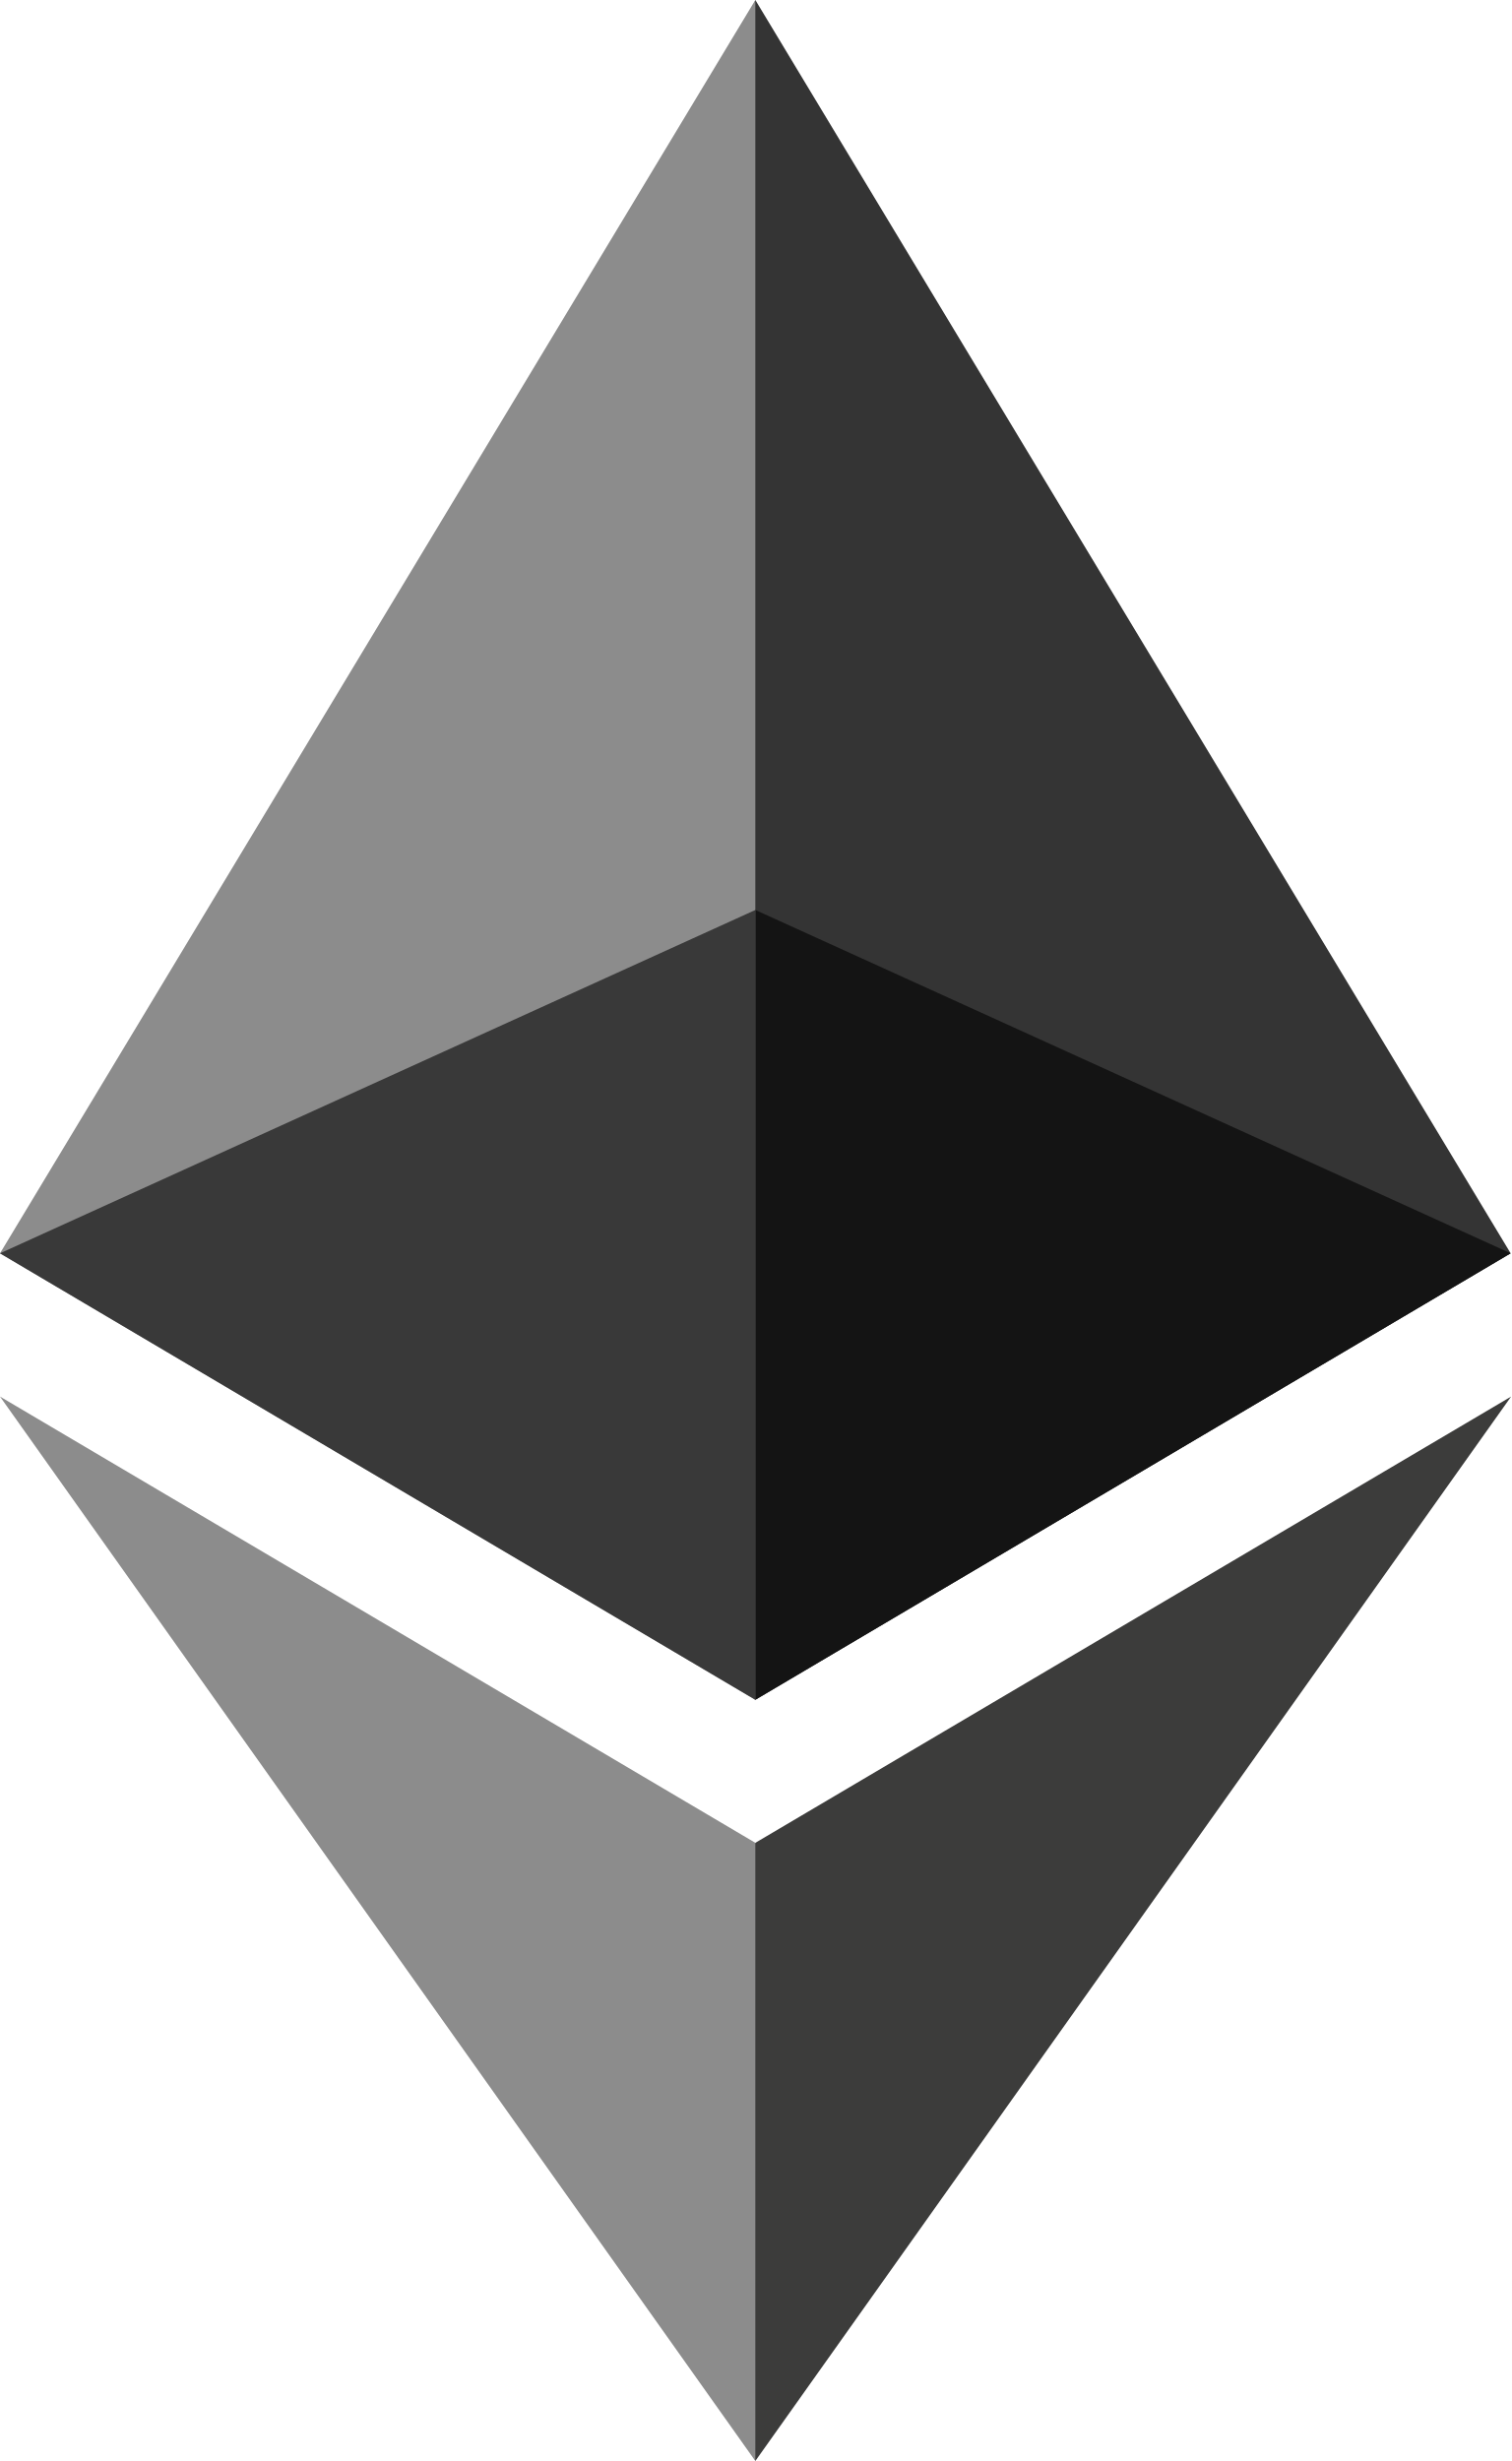
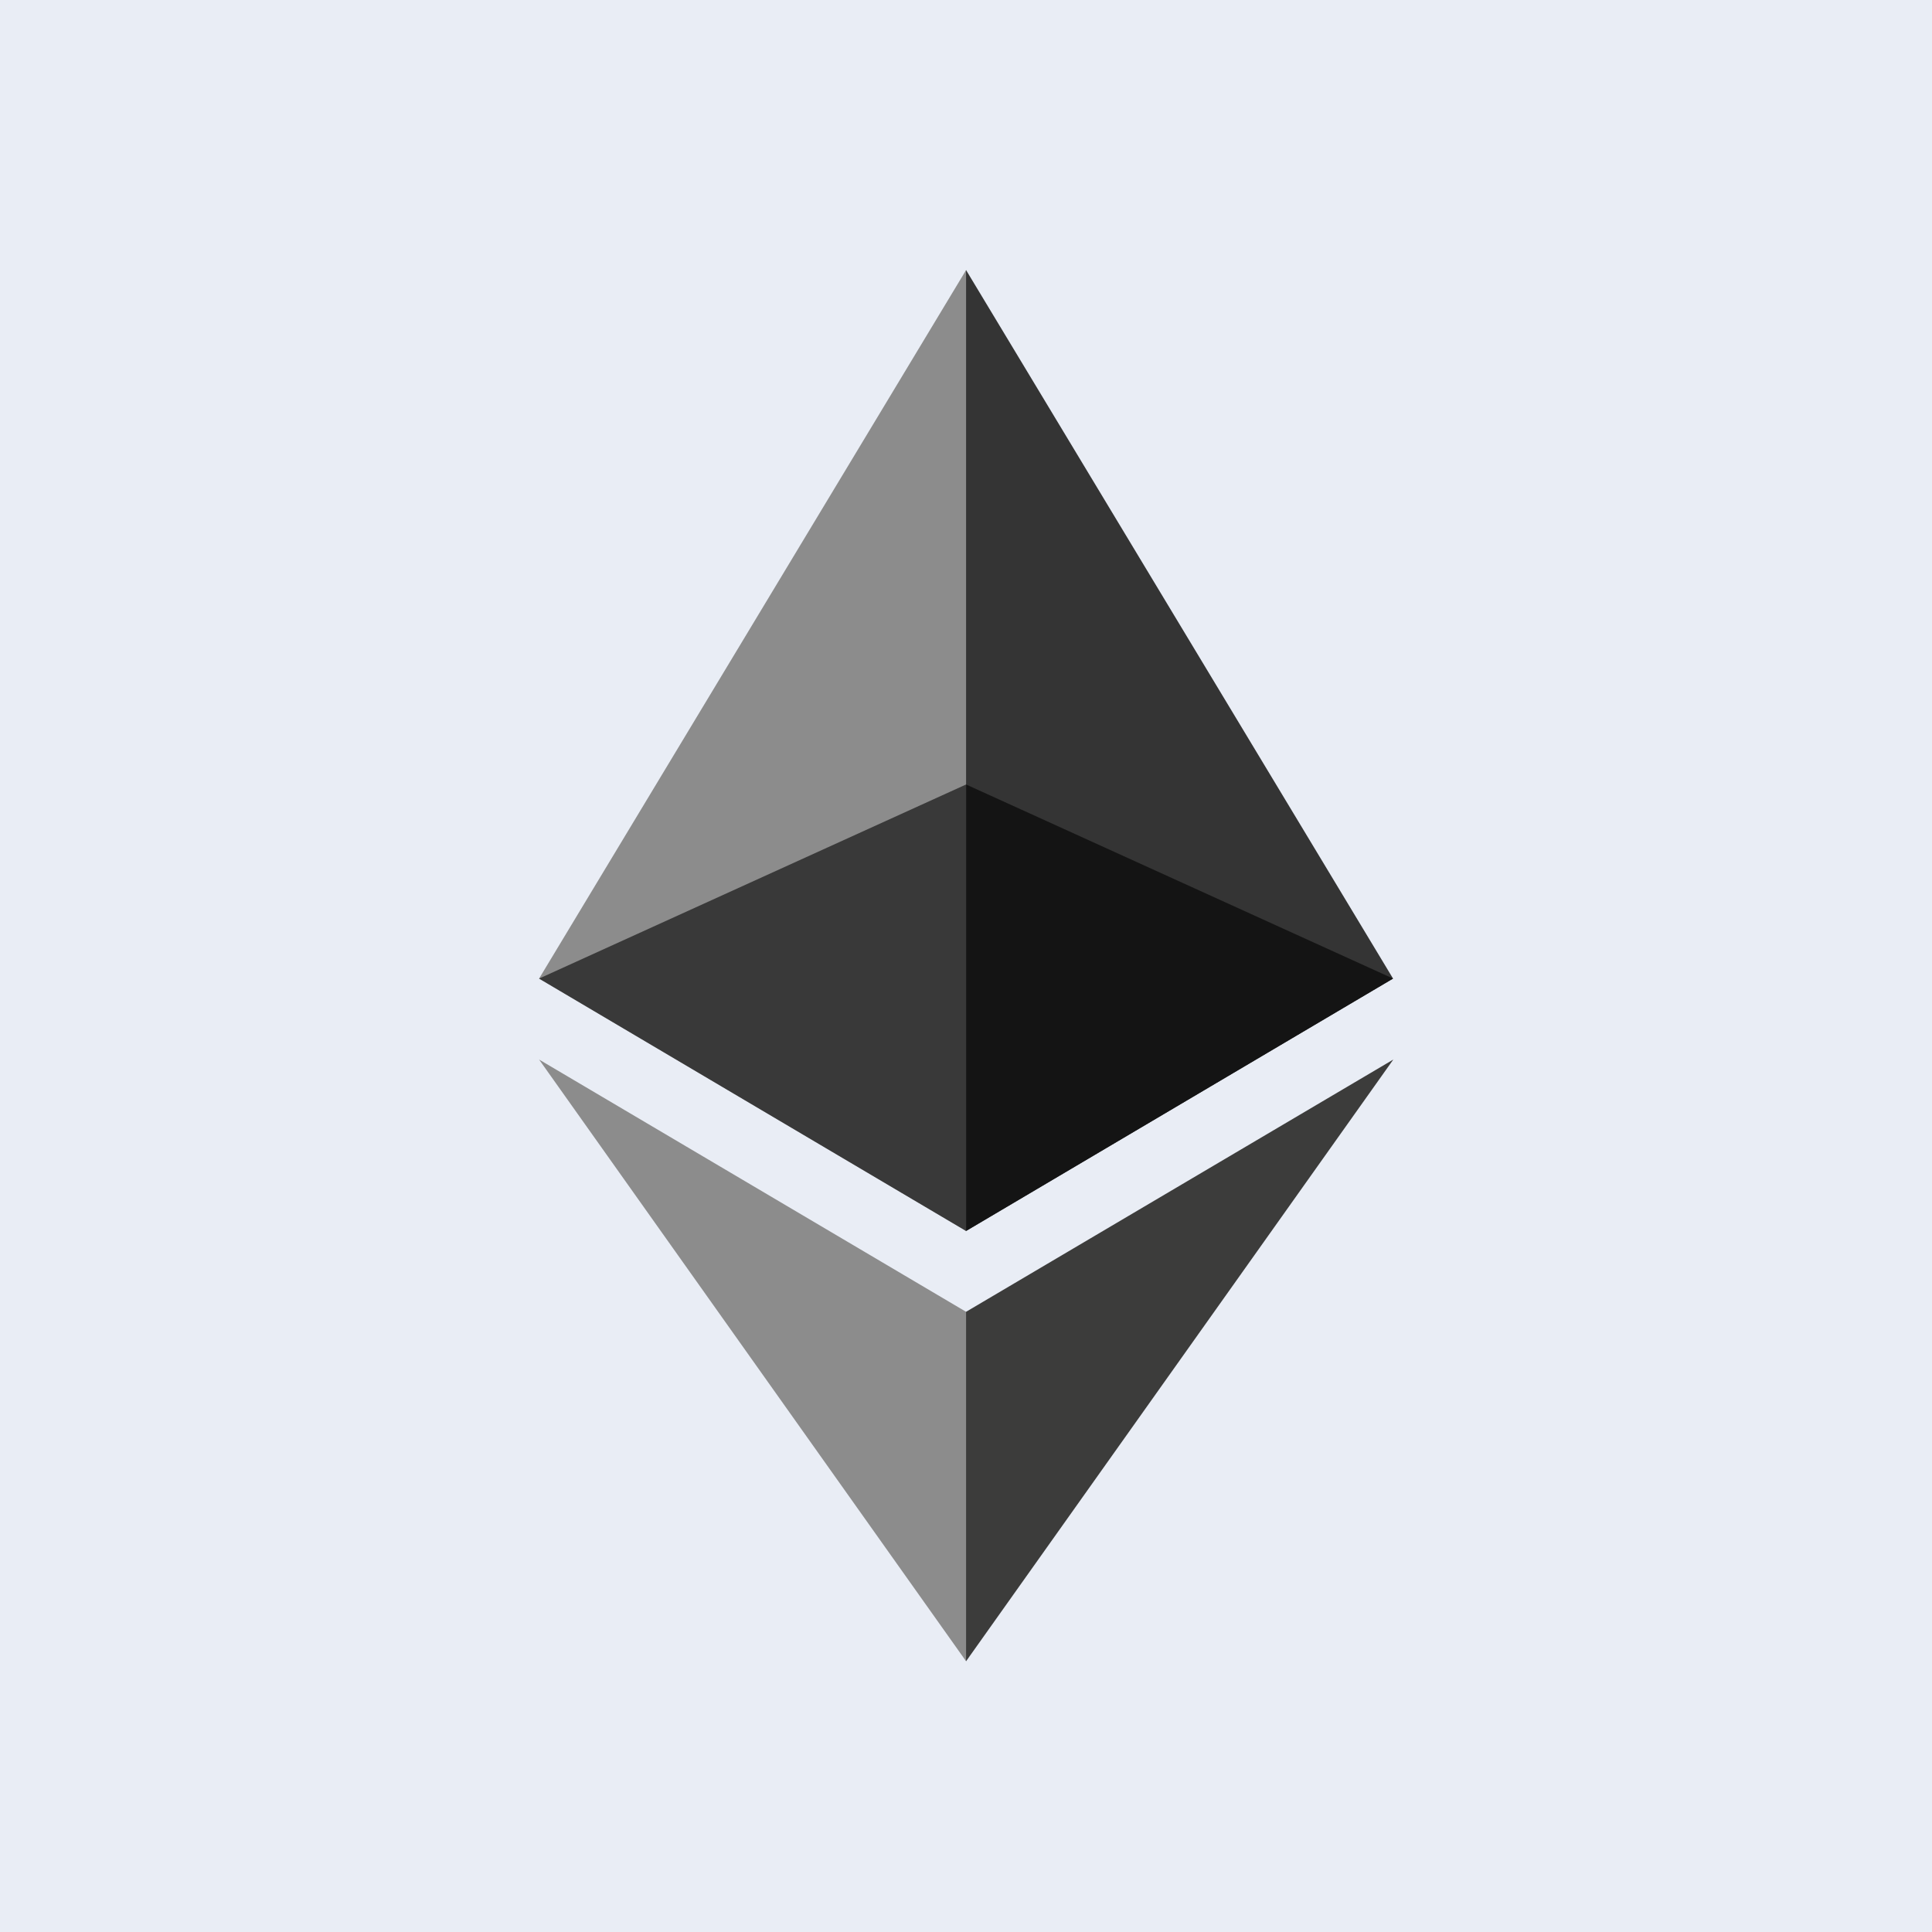
- <svg xmlns="http://www.w3.org/2000/svg" xml:space="preserve" width="100%" height="100%" version="1.1" shape-rendering="geometricPrecision" text-rendering="geometricPrecision" image-rendering="optimizeQuality" fill-rule="evenodd" clip-rule="evenodd" viewBox="0 0 784.37 1277.39">
+ <svg xmlns="http://www.w3.org/2000/svg" xml:space="preserve" width="100%" height="100%" version="1.1" shape-rendering="geometricPrecision" text-rendering="geometricPrecision" image-rendering="optimizeQuality" fill-rule="evenodd" clip-rule="evenodd" viewBox="-495 -248 1774 1774">
+   <rect x="-495" y="-248" width="1774" height="1774" fill="#e9edf5" />
  <g id="Layer_x0020_1">
    <g id="_1421394342400">
      <g>
        <polygon fill="#343434" fill-rule="nonzero" points="392.07,0 383.5,29.11 383.5,873.74 392.07,882.29 784.13,650.54 " />
        <polygon fill="#8C8C8C" fill-rule="nonzero" points="392.07,0 -0,650.54 392.07,882.29 392.07,472.33 " />
        <polygon fill="#3C3C3B" fill-rule="nonzero" points="392.07,956.52 387.24,962.41 387.24,1263.28 392.07,1277.38 784.37,724.89 " />
        <polygon fill="#8C8C8C" fill-rule="nonzero" points="392.07,1277.38 392.07,956.52 -0,724.89 " />
        <polygon fill="#141414" fill-rule="nonzero" points="392.07,882.29 784.13,650.54 392.07,472.33 " />
        <polygon fill="#393939" fill-rule="nonzero" points="0,650.54 392.07,882.29 392.07,472.33 " />
      </g>
    </g>
  </g>
</svg>
